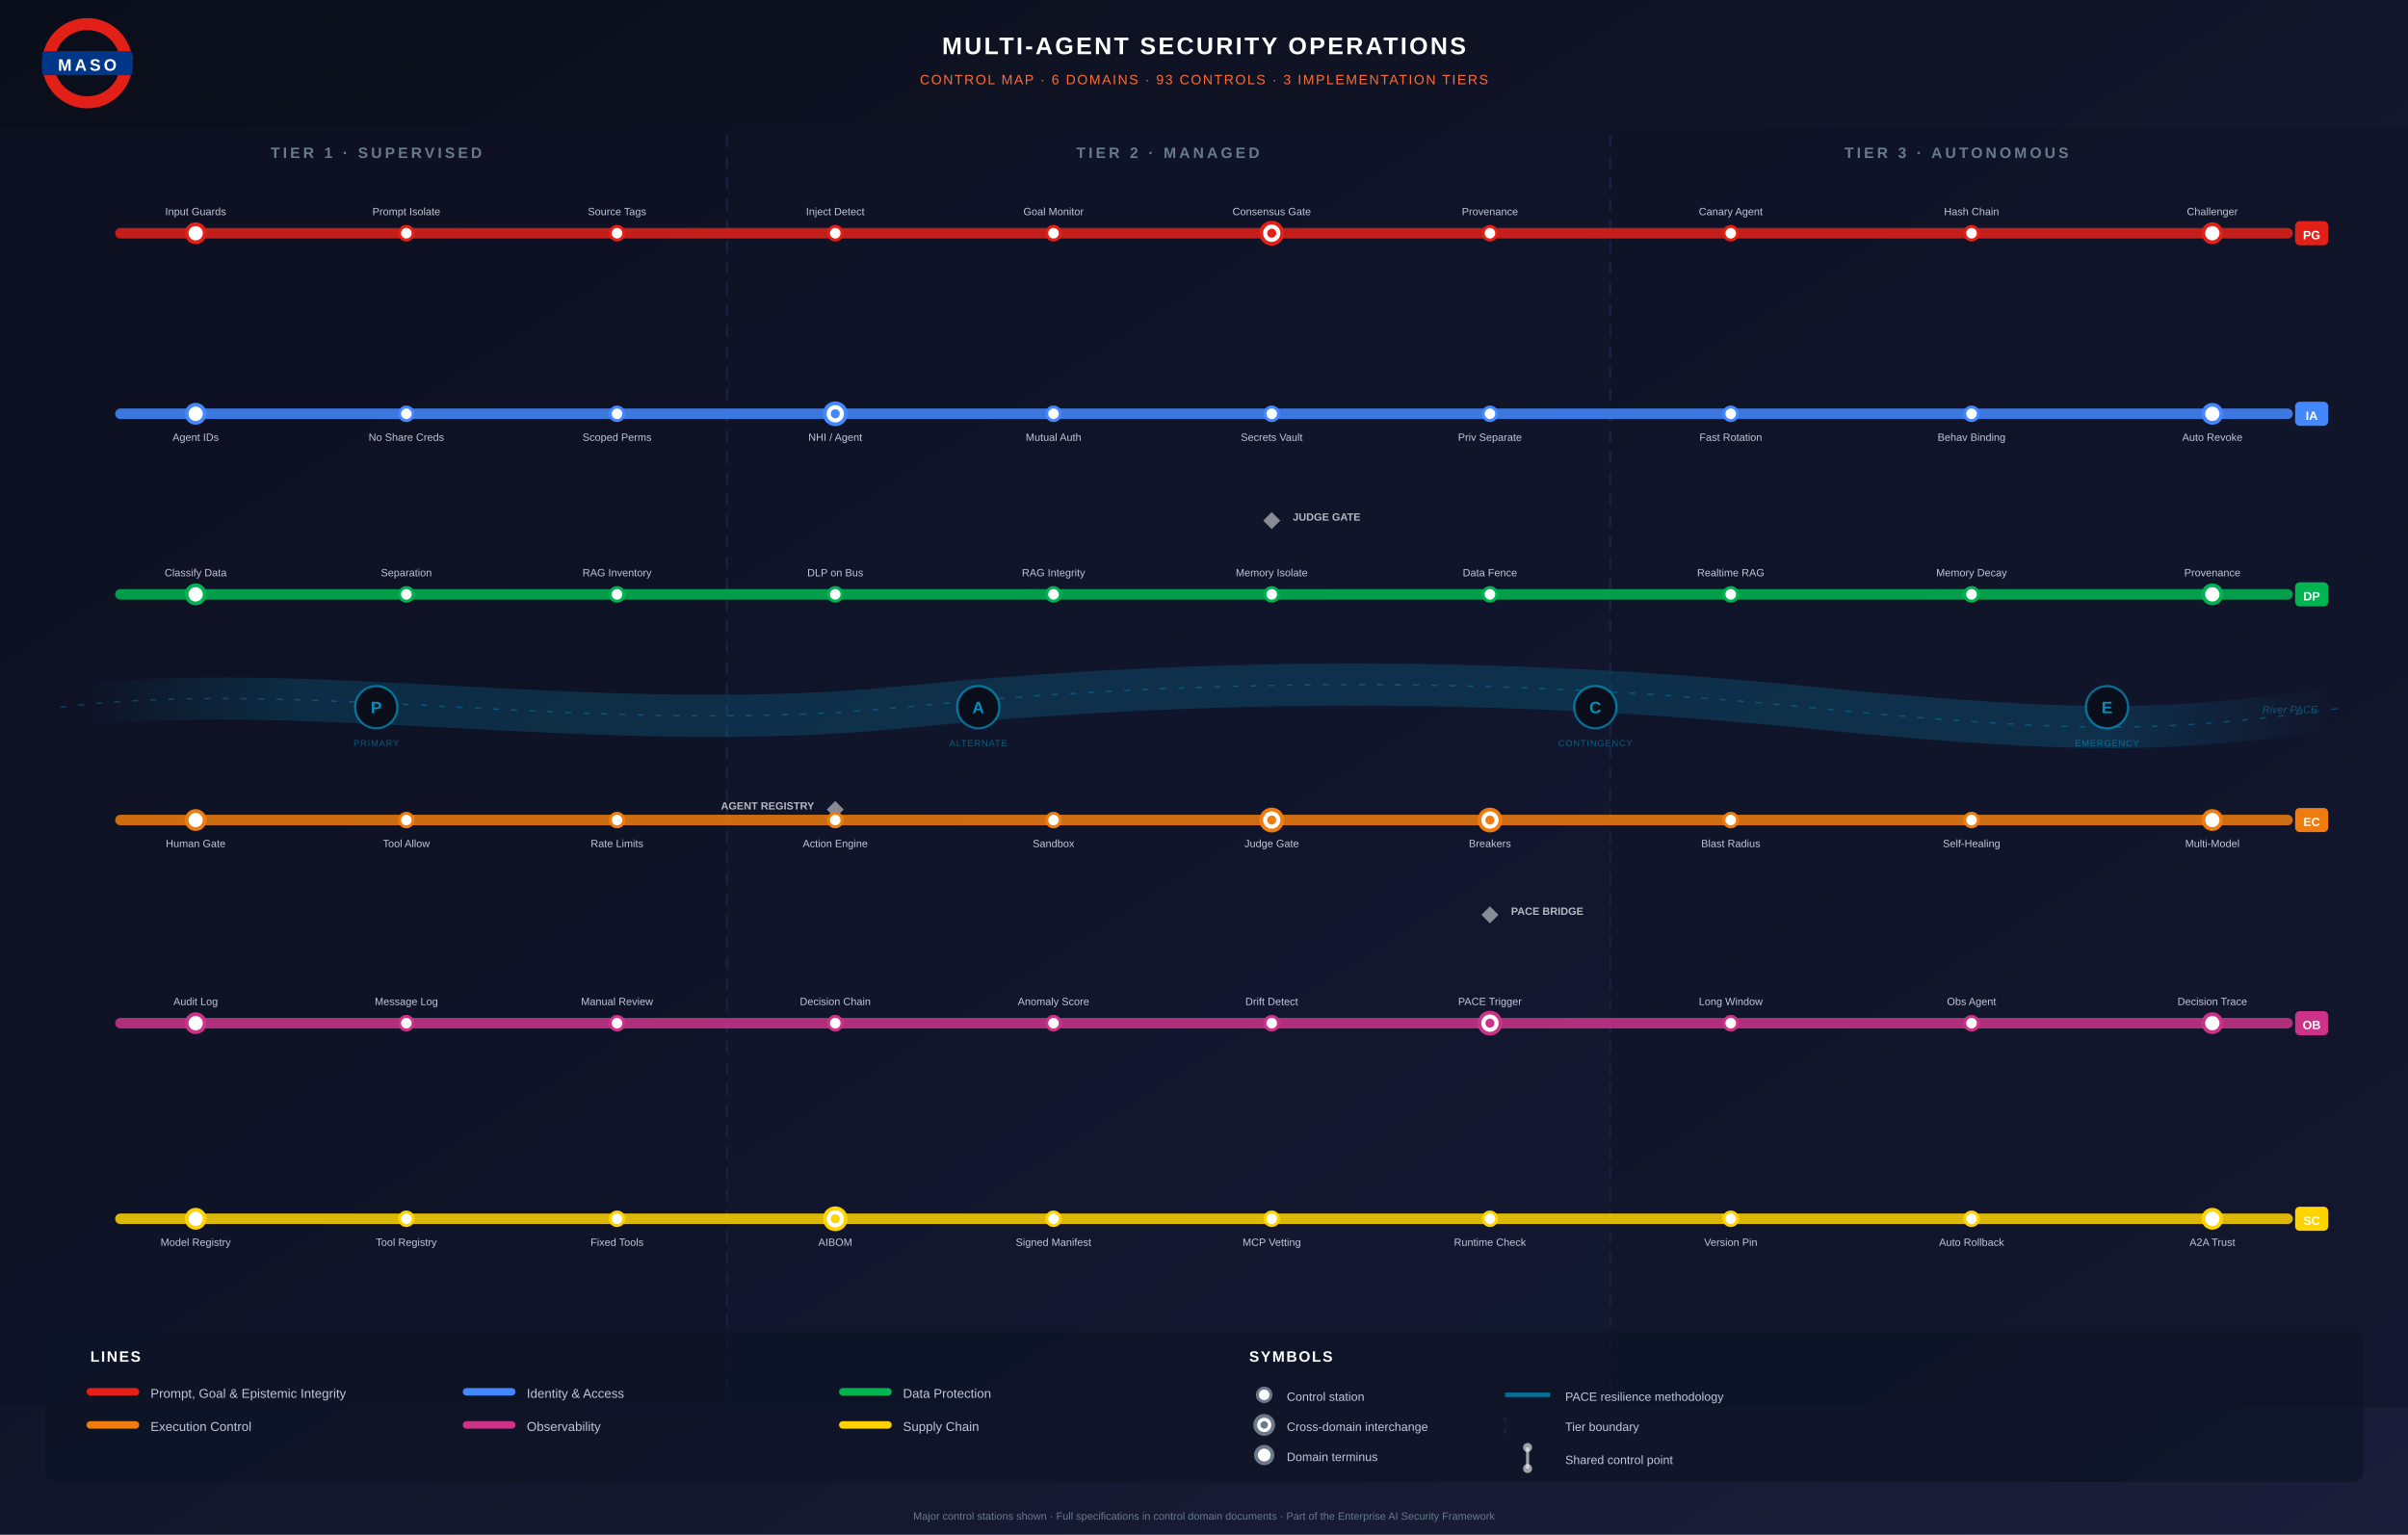
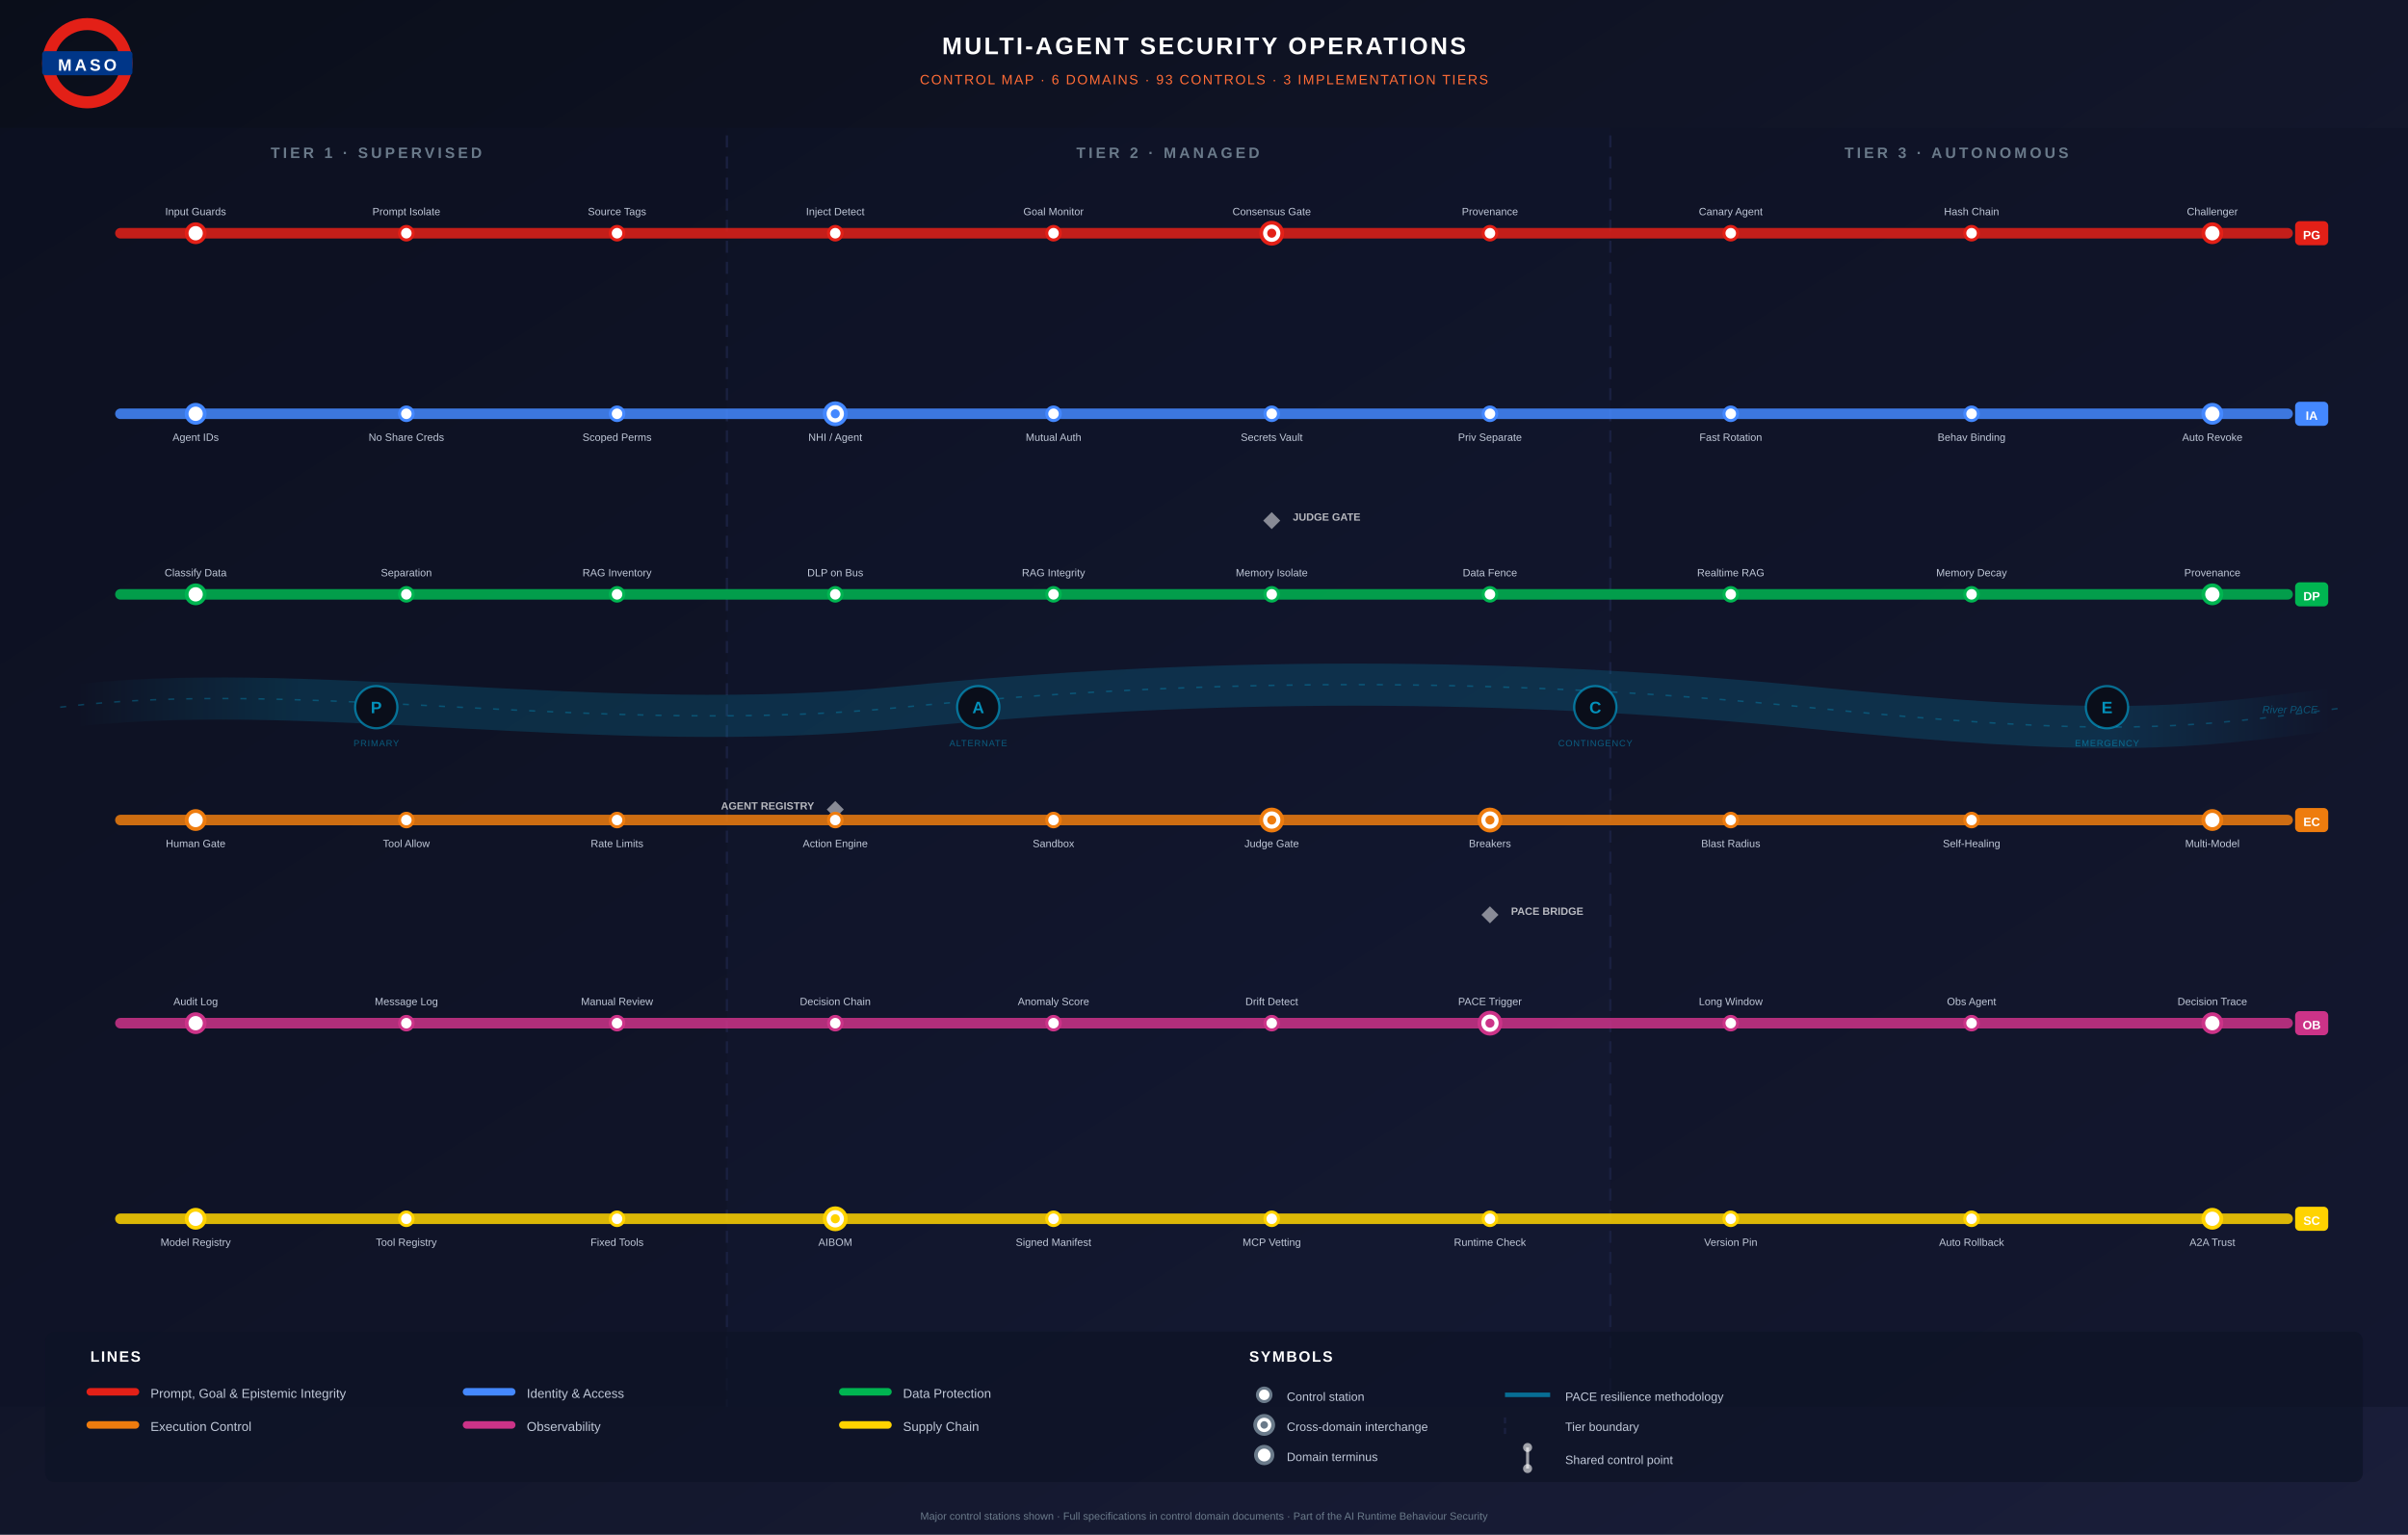
<svg xmlns="http://www.w3.org/2000/svg" width="1600" height="1020" viewBox="0 0 1600 1020" font-family="'Gill Sans', 'Trebuchet MS', 'Helvetica Neue', Arial, sans-serif">
  <defs>
    <linearGradient id="bg" x1="0%" y1="0%" x2="100%" y2="100%">
      <stop offset="0%" stop-color="#0a0e1a" />
      <stop offset="100%" stop-color="#1a1e3a" />
    </linearGradient>
    <linearGradient id="river" x1="0%" y1="0%" x2="100%" y2="0%">
      <stop offset="0%" stop-color="#00c9ff" stop-opacity="0" />
      <stop offset="10%" stop-color="#00c9ff" stop-opacity="0.15" />
      <stop offset="90%" stop-color="#00c9ff" stop-opacity="0.15" />
      <stop offset="100%" stop-color="#00c9ff" stop-opacity="0" />
    </linearGradient>
    <filter id="glow" x="-20%" y="-20%" width="140%" height="140%">
      <feGaussianBlur stdDeviation="3" result="blur" />
      <feMerge>
        <feMergeNode in="blur" />
        <feMergeNode in="SourceGraphic" />
      </feMerge>
    </filter>
  </defs>
  <rect width="1600" height="1020" fill="url(#bg)" />
  <rect x="0" y="85" width="483" height="850" fill="#0d1225" opacity="0.5" rx="0" />
  <rect x="483" y="85" width="587" height="850" fill="#0f1530" opacity="0.3" rx="0" />
  <rect x="1070" y="85" width="530" height="850" fill="#0d1225" opacity="0.5" rx="0" />
  <line x1="483" y1="90" x2="483" y2="935" stroke="#1a2040" stroke-width="1.5" stroke-dasharray="8,6" />
  <line x1="1070" y1="90" x2="1070" y2="935" stroke="#1a2040" stroke-width="1.5" stroke-dasharray="8,6" />
  <text x="250" y="105" text-anchor="middle" fill="#6a7a8a" font-size="10" letter-spacing="2" font-weight="600">TIER 1 · SUPERVISED</text>
  <text x="776" y="105" text-anchor="middle" fill="#6a7a8a" font-size="10" letter-spacing="2" font-weight="600">TIER 2 · MANAGED</text>
  <text x="1300" y="105" text-anchor="middle" fill="#6a7a8a" font-size="10" letter-spacing="2" font-weight="600">TIER 3 · AUTONOMOUS</text>
  <circle cx="58" cy="42" r="26" fill="none" stroke="#E32017" stroke-width="8" />
  <rect x="28" y="34" width="60" height="16" fill="#003688" rx="2" />
  <text x="58" y="47" text-anchor="middle" fill="#fff" font-size="11" font-weight="700" letter-spacing="2">MASO</text>
  <text x="800" y="36" text-anchor="middle" fill="#fff" font-size="16" font-weight="700" letter-spacing="1.5">MULTI-AGENT SECURITY OPERATIONS</text>
  <text x="800" y="56" text-anchor="middle" fill="#ff6b35" font-size="9" letter-spacing="1">CONTROL MAP · 6 DOMAINS · 93 CONTROLS · 3 IMPLEMENTATION TIERS</text>
  <path d="M 40,470 C 200,450 400,490 600,470 S 1000,450 1200,470 S 1450,485 1560,470" fill="none" stroke="url(#river)" stroke-width="28" stroke-linecap="round" />
  <path d="M 40,470 C 200,450 400,490 600,470 S 1000,450 1200,470 S 1450,485 1560,470" fill="none" stroke="#00c9ff" stroke-width="1" stroke-opacity="0.25" stroke-dasharray="4,8" />
  <circle cx="250" cy="470" r="14" fill="#0a0e1a" stroke="#00c9ff" stroke-width="1.5" stroke-opacity="0.5" />
  <text x="250" y="474" text-anchor="middle" fill="#00c9ff" font-size="11" font-weight="700" opacity="0.7">P</text>
  <text x="250" y="496" text-anchor="middle" fill="#00c9ff" font-size="6" opacity="0.4" letter-spacing="0.5">PRIMARY</text>
  <circle cx="650" cy="470" r="14" fill="#0a0e1a" stroke="#00c9ff" stroke-width="1.5" stroke-opacity="0.5" />
  <text x="650" y="474" text-anchor="middle" fill="#00c9ff" font-size="11" font-weight="700" opacity="0.7">A</text>
  <text x="650" y="496" text-anchor="middle" fill="#00c9ff" font-size="6" opacity="0.4" letter-spacing="0.5">ALTERNATE</text>
  <circle cx="1060" cy="470" r="14" fill="#0a0e1a" stroke="#00c9ff" stroke-width="1.5" stroke-opacity="0.5" />
  <text x="1060" y="474" text-anchor="middle" fill="#00c9ff" font-size="11" font-weight="700" opacity="0.7">C</text>
  <text x="1060" y="496" text-anchor="middle" fill="#00c9ff" font-size="6" opacity="0.4" letter-spacing="0.5">CONTINGENCY</text>
  <circle cx="1400" cy="470" r="14" fill="#0a0e1a" stroke="#00c9ff" stroke-width="1.5" stroke-opacity="0.5" />
  <text x="1400" y="474" text-anchor="middle" fill="#00c9ff" font-size="11" font-weight="700" opacity="0.7">E</text>
  <text x="1400" y="496" text-anchor="middle" fill="#00c9ff" font-size="6" opacity="0.4" letter-spacing="0.5">EMERGENCY</text>
  <text x="1540" y="474" text-anchor="end" fill="#00c9ff" font-size="7" opacity="0.35" font-style="italic">River PACE</text>
  <line x1="80" y1="155" x2="1520" y2="155" stroke="#E32017" stroke-width="7" stroke-linecap="round" opacity="0.85" />
  <line x1="80" y1="275" x2="1520" y2="275" stroke="#4488FF" stroke-width="7" stroke-linecap="round" opacity="0.85" />
  <line x1="80" y1="395" x2="1520" y2="395" stroke="#00B551" stroke-width="7" stroke-linecap="round" opacity="0.85" />
  <line x1="80" y1="545" x2="1520" y2="545" stroke="#EE7C0E" stroke-width="7" stroke-linecap="round" opacity="0.85" />
  <line x1="80" y1="680" x2="1520" y2="680" stroke="#CC3388" stroke-width="7" stroke-linecap="round" opacity="0.85" />
  <line x1="80" y1="810" x2="1520" y2="810" stroke="#FFD300" stroke-width="7" stroke-linecap="round" opacity="0.85" />
  <line x1="845" y1="155" x2="845" y2="545" stroke="#fff" stroke-width="3" stroke-linecap="round" filter="url(#glow)" opacity="0.6" />
  <text x="859" y="346" text-anchor="start" fill="#fff" font-size="7" font-weight="600" opacity="0.7">JUDGE GATE</text>
  <rect x="841" y="342" width="8" height="8" fill="#fff" opacity="0.5" transform="rotate(45,845,346)" />
  <line x1="990" y1="545" x2="990" y2="680" stroke="#fff" stroke-width="3" stroke-linecap="round" filter="url(#glow)" opacity="0.6" />
  <text x="1004" y="608" text-anchor="start" fill="#fff" font-size="7" font-weight="600" opacity="0.7">PACE BRIDGE</text>
  <rect x="986" y="604" width="8" height="8" fill="#fff" opacity="0.5" transform="rotate(45,990,608)" />
  <line x1="555" y1="275" x2="555" y2="810" stroke="#fff" stroke-width="3" stroke-linecap="round" filter="url(#glow)" opacity="0.6" />
  <text x="541" y="538" text-anchor="end" fill="#fff" font-size="7" font-weight="600" opacity="0.7">AGENT REGISTRY</text>
  <rect x="551" y="534" width="8" height="8" fill="#fff" opacity="0.5" transform="rotate(45,555,538)" />
  <circle cx="130" cy="155" r="6" fill="#fff" stroke="#E32017" stroke-width="2.5" />
  <text x="130" y="143" text-anchor="middle" fill="#c0c8d8" font-size="7" font-weight="400">Input Guards</text>
  <circle cx="270" cy="155" r="4.5" fill="#fff" stroke="#E32017" stroke-width="2" />
  <text x="270" y="143" text-anchor="middle" fill="#c0c8d8" font-size="7" font-weight="400">Prompt Isolate</text>
  <circle cx="410" cy="155" r="4.5" fill="#fff" stroke="#E32017" stroke-width="2" />
  <text x="410" y="143" text-anchor="middle" fill="#c0c8d8" font-size="7" font-weight="400">Source Tags</text>
  <circle cx="555" cy="155" r="4.5" fill="#fff" stroke="#E32017" stroke-width="2" />
  <text x="555" y="143" text-anchor="middle" fill="#c0c8d8" font-size="7" font-weight="400">Inject Detect</text>
  <circle cx="700" cy="155" r="4.5" fill="#fff" stroke="#E32017" stroke-width="2" />
  <text x="700" y="143" text-anchor="middle" fill="#c0c8d8" font-size="7" font-weight="400">Goal Monitor</text>
  <circle cx="845" cy="155" r="7" fill="#fff" stroke="#E32017" stroke-width="2.5" />
  <circle cx="845" cy="155" r="3" fill="#E32017" />
  <text x="845" y="143" text-anchor="middle" fill="#c0c8d8" font-size="7" font-weight="400">Consensus Gate</text>
  <circle cx="990" cy="155" r="4.5" fill="#fff" stroke="#E32017" stroke-width="2" />
  <text x="990" y="143" text-anchor="middle" fill="#c0c8d8" font-size="7" font-weight="400">Provenance</text>
  <circle cx="1150" cy="155" r="4.5" fill="#fff" stroke="#E32017" stroke-width="2" />
  <text x="1150" y="143" text-anchor="middle" fill="#c0c8d8" font-size="7" font-weight="400">Canary Agent</text>
  <circle cx="1310" cy="155" r="4.5" fill="#fff" stroke="#E32017" stroke-width="2" />
  <text x="1310" y="143" text-anchor="middle" fill="#c0c8d8" font-size="7" font-weight="400">Hash Chain</text>
  <circle cx="1470" cy="155" r="6" fill="#fff" stroke="#E32017" stroke-width="2.5" />
  <text x="1470" y="143" text-anchor="middle" fill="#c0c8d8" font-size="7" font-weight="400">Challenger</text>
  <circle cx="130" cy="275" r="6" fill="#fff" stroke="#4488FF" stroke-width="2.5" />
  <text x="130" y="293" text-anchor="middle" fill="#c0c8d8" font-size="7" font-weight="400">Agent IDs</text>
  <circle cx="270" cy="275" r="4.5" fill="#fff" stroke="#4488FF" stroke-width="2" />
  <text x="270" y="293" text-anchor="middle" fill="#c0c8d8" font-size="7" font-weight="400">No Share Creds</text>
  <circle cx="410" cy="275" r="4.5" fill="#fff" stroke="#4488FF" stroke-width="2" />
  <text x="410" y="293" text-anchor="middle" fill="#c0c8d8" font-size="7" font-weight="400">Scoped Perms</text>
  <circle cx="555" cy="275" r="7" fill="#fff" stroke="#4488FF" stroke-width="2.5" />
  <circle cx="555" cy="275" r="3" fill="#4488FF" />
  <text x="555" y="293" text-anchor="middle" fill="#c0c8d8" font-size="7" font-weight="400">NHI / Agent</text>
  <circle cx="700" cy="275" r="4.5" fill="#fff" stroke="#4488FF" stroke-width="2" />
  <text x="700" y="293" text-anchor="middle" fill="#c0c8d8" font-size="7" font-weight="400">Mutual Auth</text>
  <circle cx="845" cy="275" r="4.5" fill="#fff" stroke="#4488FF" stroke-width="2" />
  <text x="845" y="293" text-anchor="middle" fill="#c0c8d8" font-size="7" font-weight="400">Secrets Vault</text>
  <circle cx="990" cy="275" r="4.5" fill="#fff" stroke="#4488FF" stroke-width="2" />
  <text x="990" y="293" text-anchor="middle" fill="#c0c8d8" font-size="7" font-weight="400">Priv Separate</text>
  <circle cx="1150" cy="275" r="4.5" fill="#fff" stroke="#4488FF" stroke-width="2" />
  <text x="1150" y="293" text-anchor="middle" fill="#c0c8d8" font-size="7" font-weight="400">Fast Rotation</text>
  <circle cx="1310" cy="275" r="4.5" fill="#fff" stroke="#4488FF" stroke-width="2" />
  <text x="1310" y="293" text-anchor="middle" fill="#c0c8d8" font-size="7" font-weight="400">Behav Binding</text>
  <circle cx="1470" cy="275" r="6" fill="#fff" stroke="#4488FF" stroke-width="2.5" />
  <text x="1470" y="293" text-anchor="middle" fill="#c0c8d8" font-size="7" font-weight="400">Auto Revoke</text>
  <circle cx="130" cy="395" r="6" fill="#fff" stroke="#00B551" stroke-width="2.5" />
  <text x="130" y="383" text-anchor="middle" fill="#c0c8d8" font-size="7" font-weight="400">Classify Data</text>
  <circle cx="270" cy="395" r="4.5" fill="#fff" stroke="#00B551" stroke-width="2" />
  <text x="270" y="383" text-anchor="middle" fill="#c0c8d8" font-size="7" font-weight="400">Separation</text>
  <circle cx="410" cy="395" r="4.5" fill="#fff" stroke="#00B551" stroke-width="2" />
  <text x="410" y="383" text-anchor="middle" fill="#c0c8d8" font-size="7" font-weight="400">RAG Inventory</text>
  <circle cx="555" cy="395" r="4.5" fill="#fff" stroke="#00B551" stroke-width="2" />
  <text x="555" y="383" text-anchor="middle" fill="#c0c8d8" font-size="7" font-weight="400">DLP on Bus</text>
  <circle cx="700" cy="395" r="4.5" fill="#fff" stroke="#00B551" stroke-width="2" />
  <text x="700" y="383" text-anchor="middle" fill="#c0c8d8" font-size="7" font-weight="400">RAG Integrity</text>
  <circle cx="845" cy="395" r="4.5" fill="#fff" stroke="#00B551" stroke-width="2" />
  <text x="845" y="383" text-anchor="middle" fill="#c0c8d8" font-size="7" font-weight="400">Memory Isolate</text>
  <circle cx="990" cy="395" r="4.5" fill="#fff" stroke="#00B551" stroke-width="2" />
  <text x="990" y="383" text-anchor="middle" fill="#c0c8d8" font-size="7" font-weight="400">Data Fence</text>
  <circle cx="1150" cy="395" r="4.5" fill="#fff" stroke="#00B551" stroke-width="2" />
  <text x="1150" y="383" text-anchor="middle" fill="#c0c8d8" font-size="7" font-weight="400">Realtime RAG</text>
  <circle cx="1310" cy="395" r="4.5" fill="#fff" stroke="#00B551" stroke-width="2" />
  <text x="1310" y="383" text-anchor="middle" fill="#c0c8d8" font-size="7" font-weight="400">Memory Decay</text>
  <circle cx="1470" cy="395" r="6" fill="#fff" stroke="#00B551" stroke-width="2.5" />
  <text x="1470" y="383" text-anchor="middle" fill="#c0c8d8" font-size="7" font-weight="400">Provenance</text>
  <circle cx="130" cy="545" r="6" fill="#fff" stroke="#EE7C0E" stroke-width="2.5" />
  <text x="130" y="563" text-anchor="middle" fill="#c0c8d8" font-size="7" font-weight="400">Human Gate</text>
  <circle cx="270" cy="545" r="4.5" fill="#fff" stroke="#EE7C0E" stroke-width="2" />
  <text x="270" y="563" text-anchor="middle" fill="#c0c8d8" font-size="7" font-weight="400">Tool Allow</text>
  <circle cx="410" cy="545" r="4.5" fill="#fff" stroke="#EE7C0E" stroke-width="2" />
  <text x="410" y="563" text-anchor="middle" fill="#c0c8d8" font-size="7" font-weight="400">Rate Limits</text>
  <circle cx="555" cy="545" r="4.5" fill="#fff" stroke="#EE7C0E" stroke-width="2" />
  <text x="555" y="563" text-anchor="middle" fill="#c0c8d8" font-size="7" font-weight="400">Action Engine</text>
  <circle cx="700" cy="545" r="4.5" fill="#fff" stroke="#EE7C0E" stroke-width="2" />
  <text x="700" y="563" text-anchor="middle" fill="#c0c8d8" font-size="7" font-weight="400">Sandbox</text>
  <circle cx="845" cy="545" r="7" fill="#fff" stroke="#EE7C0E" stroke-width="2.5" />
  <circle cx="845" cy="545" r="3" fill="#EE7C0E" />
  <text x="845" y="563" text-anchor="middle" fill="#c0c8d8" font-size="7" font-weight="400">Judge Gate</text>
  <circle cx="990" cy="545" r="7" fill="#fff" stroke="#EE7C0E" stroke-width="2.5" />
  <circle cx="990" cy="545" r="3" fill="#EE7C0E" />
  <text x="990" y="563" text-anchor="middle" fill="#c0c8d8" font-size="7" font-weight="400">Breakers</text>
  <circle cx="1150" cy="545" r="4.5" fill="#fff" stroke="#EE7C0E" stroke-width="2" />
  <text x="1150" y="563" text-anchor="middle" fill="#c0c8d8" font-size="7" font-weight="400">Blast Radius</text>
  <circle cx="1310" cy="545" r="4.5" fill="#fff" stroke="#EE7C0E" stroke-width="2" />
  <text x="1310" y="563" text-anchor="middle" fill="#c0c8d8" font-size="7" font-weight="400">Self-Healing</text>
  <circle cx="1470" cy="545" r="6" fill="#fff" stroke="#EE7C0E" stroke-width="2.5" />
  <text x="1470" y="563" text-anchor="middle" fill="#c0c8d8" font-size="7" font-weight="400">Multi-Model</text>
  <circle cx="130" cy="680" r="6" fill="#fff" stroke="#CC3388" stroke-width="2.5" />
  <text x="130" y="668" text-anchor="middle" fill="#c0c8d8" font-size="7" font-weight="400">Audit Log</text>
  <circle cx="270" cy="680" r="4.5" fill="#fff" stroke="#CC3388" stroke-width="2" />
  <text x="270" y="668" text-anchor="middle" fill="#c0c8d8" font-size="7" font-weight="400">Message Log</text>
  <circle cx="410" cy="680" r="4.5" fill="#fff" stroke="#CC3388" stroke-width="2" />
  <text x="410" y="668" text-anchor="middle" fill="#c0c8d8" font-size="7" font-weight="400">Manual Review</text>
  <circle cx="555" cy="680" r="4.5" fill="#fff" stroke="#CC3388" stroke-width="2" />
  <text x="555" y="668" text-anchor="middle" fill="#c0c8d8" font-size="7" font-weight="400">Decision Chain</text>
  <circle cx="700" cy="680" r="4.5" fill="#fff" stroke="#CC3388" stroke-width="2" />
  <text x="700" y="668" text-anchor="middle" fill="#c0c8d8" font-size="7" font-weight="400">Anomaly Score</text>
  <circle cx="845" cy="680" r="4.5" fill="#fff" stroke="#CC3388" stroke-width="2" />
  <text x="845" y="668" text-anchor="middle" fill="#c0c8d8" font-size="7" font-weight="400">Drift Detect</text>
  <circle cx="990" cy="680" r="7" fill="#fff" stroke="#CC3388" stroke-width="2.5" />
  <circle cx="990" cy="680" r="3" fill="#CC3388" />
  <text x="990" y="668" text-anchor="middle" fill="#c0c8d8" font-size="7" font-weight="400">PACE Trigger</text>
  <circle cx="1150" cy="680" r="4.5" fill="#fff" stroke="#CC3388" stroke-width="2" />
  <text x="1150" y="668" text-anchor="middle" fill="#c0c8d8" font-size="7" font-weight="400">Long Window</text>
  <circle cx="1310" cy="680" r="4.5" fill="#fff" stroke="#CC3388" stroke-width="2" />
  <text x="1310" y="668" text-anchor="middle" fill="#c0c8d8" font-size="7" font-weight="400">Obs Agent</text>
  <circle cx="1470" cy="680" r="6" fill="#fff" stroke="#CC3388" stroke-width="2.5" />
  <text x="1470" y="668" text-anchor="middle" fill="#c0c8d8" font-size="7" font-weight="400">Decision Trace</text>
  <circle cx="130" cy="810" r="6" fill="#fff" stroke="#FFD300" stroke-width="2.5" />
  <text x="130" y="828" text-anchor="middle" fill="#c0c8d8" font-size="7" font-weight="400">Model Registry</text>
  <circle cx="270" cy="810" r="4.5" fill="#fff" stroke="#FFD300" stroke-width="2" />
  <text x="270" y="828" text-anchor="middle" fill="#c0c8d8" font-size="7" font-weight="400">Tool Registry</text>
  <circle cx="410" cy="810" r="4.5" fill="#fff" stroke="#FFD300" stroke-width="2" />
  <text x="410" y="828" text-anchor="middle" fill="#c0c8d8" font-size="7" font-weight="400">Fixed Tools</text>
  <circle cx="555" cy="810" r="7" fill="#fff" stroke="#FFD300" stroke-width="2.5" />
  <circle cx="555" cy="810" r="3" fill="#FFD300" />
  <text x="555" y="828" text-anchor="middle" fill="#c0c8d8" font-size="7" font-weight="400">AIBOM</text>
  <circle cx="700" cy="810" r="4.5" fill="#fff" stroke="#FFD300" stroke-width="2" />
  <text x="700" y="828" text-anchor="middle" fill="#c0c8d8" font-size="7" font-weight="400">Signed Manifest</text>
  <circle cx="845" cy="810" r="4.5" fill="#fff" stroke="#FFD300" stroke-width="2" />
  <text x="845" y="828" text-anchor="middle" fill="#c0c8d8" font-size="7" font-weight="400">MCP Vetting</text>
  <circle cx="990" cy="810" r="4.5" fill="#fff" stroke="#FFD300" stroke-width="2" />
  <text x="990" y="828" text-anchor="middle" fill="#c0c8d8" font-size="7" font-weight="400">Runtime Check</text>
  <circle cx="1150" cy="810" r="4.5" fill="#fff" stroke="#FFD300" stroke-width="2" />
  <text x="1150" y="828" text-anchor="middle" fill="#c0c8d8" font-size="7" font-weight="400">Version Pin</text>
  <circle cx="1310" cy="810" r="4.5" fill="#fff" stroke="#FFD300" stroke-width="2" />
  <text x="1310" y="828" text-anchor="middle" fill="#c0c8d8" font-size="7" font-weight="400">Auto Rollback</text>
  <circle cx="1470" cy="810" r="6" fill="#fff" stroke="#FFD300" stroke-width="2.5" />
  <text x="1470" y="828" text-anchor="middle" fill="#c0c8d8" font-size="7" font-weight="400">A2A Trust</text>
  <rect x="30" y="885" width="1540" height="100" rx="6" fill="#0d1225" opacity="0.7" />
  <text x="60" y="905" fill="#fff" font-size="10" font-weight="700" letter-spacing="1">LINES</text>
  <line x1="60" y1="925" x2="90" y2="925" stroke="#E32017" stroke-width="5" stroke-linecap="round" />
  <text x="100" y="929" fill="#c0c8d8" font-size="8.5">Prompt, Goal &amp; Epistemic Integrity</text>
  <line x1="310" y1="925" x2="340" y2="925" stroke="#4488FF" stroke-width="5" stroke-linecap="round" />
  <text x="350" y="929" fill="#c0c8d8" font-size="8.5">Identity &amp; Access</text>
  <line x1="560" y1="925" x2="590" y2="925" stroke="#00B551" stroke-width="5" stroke-linecap="round" />
  <text x="600" y="929" fill="#c0c8d8" font-size="8.5">Data Protection</text>
  <line x1="60" y1="947" x2="90" y2="947" stroke="#EE7C0E" stroke-width="5" stroke-linecap="round" />
  <text x="100" y="951" fill="#c0c8d8" font-size="8.5">Execution Control</text>
  <line x1="310" y1="947" x2="340" y2="947" stroke="#CC3388" stroke-width="5" stroke-linecap="round" />
  <text x="350" y="951" fill="#c0c8d8" font-size="8.5">Observability</text>
  <line x1="560" y1="947" x2="590" y2="947" stroke="#FFD300" stroke-width="5" stroke-linecap="round" />
  <text x="600" y="951" fill="#c0c8d8" font-size="8.5">Supply Chain</text>
  <text x="830" y="905" fill="#fff" font-size="10" font-weight="700" letter-spacing="1">SYMBOLS</text>
  <circle cx="840" cy="927" r="4.5" fill="#fff" stroke="#6a7a8a" stroke-width="2" />
  <text x="855" y="931" fill="#c0c8d8" font-size="8">Control station</text>
  <circle cx="840" cy="947" r="6" fill="#fff" stroke="#6a7a8a" stroke-width="2.5" />
  <circle cx="840" cy="947" r="2.5" fill="#6a7a8a" />
  <text x="855" y="951" fill="#c0c8d8" font-size="8">Cross-domain interchange</text>
  <circle cx="840" cy="967" r="5.5" fill="#fff" stroke="#6a7a8a" stroke-width="2.5" />
  <text x="855" y="971" fill="#c0c8d8" font-size="8">Domain terminus</text>
  <line x1="1000" y1="927" x2="1030" y2="927" stroke="#00c9ff" stroke-width="3" stroke-opacity="0.5" />
  <text x="1040" y="931" fill="#c0c8d8" font-size="8">PACE resilience methodology</text>
  <line x1="1000" y1="942" x2="1000" y2="956" stroke="#1a2040" stroke-width="1.5" stroke-dasharray="4,3" />
  <text x="1040" y="951" fill="#c0c8d8" font-size="8">Tier boundary</text>
  <line x1="1015" y1="962" x2="1015" y2="976" stroke="#fff" stroke-width="2" opacity="0.6" />
  <circle cx="1015" cy="962" r="3" fill="#fff" opacity="0.6" />
  <circle cx="1015" cy="976" r="3" fill="#fff" opacity="0.6" />
  <text x="1040" y="973" fill="#c0c8d8" font-size="8">Shared control point</text>
-   <text x="800" y="1010" text-anchor="middle" fill="#6a7a8a" font-size="7">Major control stations shown · Full specifications in control domain documents · Part of the Enterprise AI Security Framework</text>
+   <text x="800" y="1010" text-anchor="middle" fill="#6a7a8a" font-size="7">Major control stations shown · Full specifications in control domain documents · Part of the AI Runtime Behaviour Security</text>
  <rect x="1525" y="147" width="22" height="16" rx="3" fill="#E32017" />
  <text x="1536" y="159" text-anchor="middle" fill="#fff" font-size="8" font-weight="700">PG</text>
  <rect x="1525" y="267" width="22" height="16" rx="3" fill="#4488FF" />
  <text x="1536" y="279" text-anchor="middle" fill="#fff" font-size="8" font-weight="700">IA</text>
  <rect x="1525" y="387" width="22" height="16" rx="3" fill="#00B551" />
  <text x="1536" y="399" text-anchor="middle" fill="#fff" font-size="8" font-weight="700">DP</text>
  <rect x="1525" y="537" width="22" height="16" rx="3" fill="#EE7C0E" />
  <text x="1536" y="549" text-anchor="middle" fill="#fff" font-size="8" font-weight="700">EC</text>
  <rect x="1525" y="672" width="22" height="16" rx="3" fill="#CC3388" />
  <text x="1536" y="684" text-anchor="middle" fill="#fff" font-size="8" font-weight="700">OB</text>
  <rect x="1525" y="802" width="22" height="16" rx="3" fill="#FFD300" />
  <text x="1536" y="814" text-anchor="middle" fill="#fff" font-size="8" font-weight="700">SC</text>
</svg>
